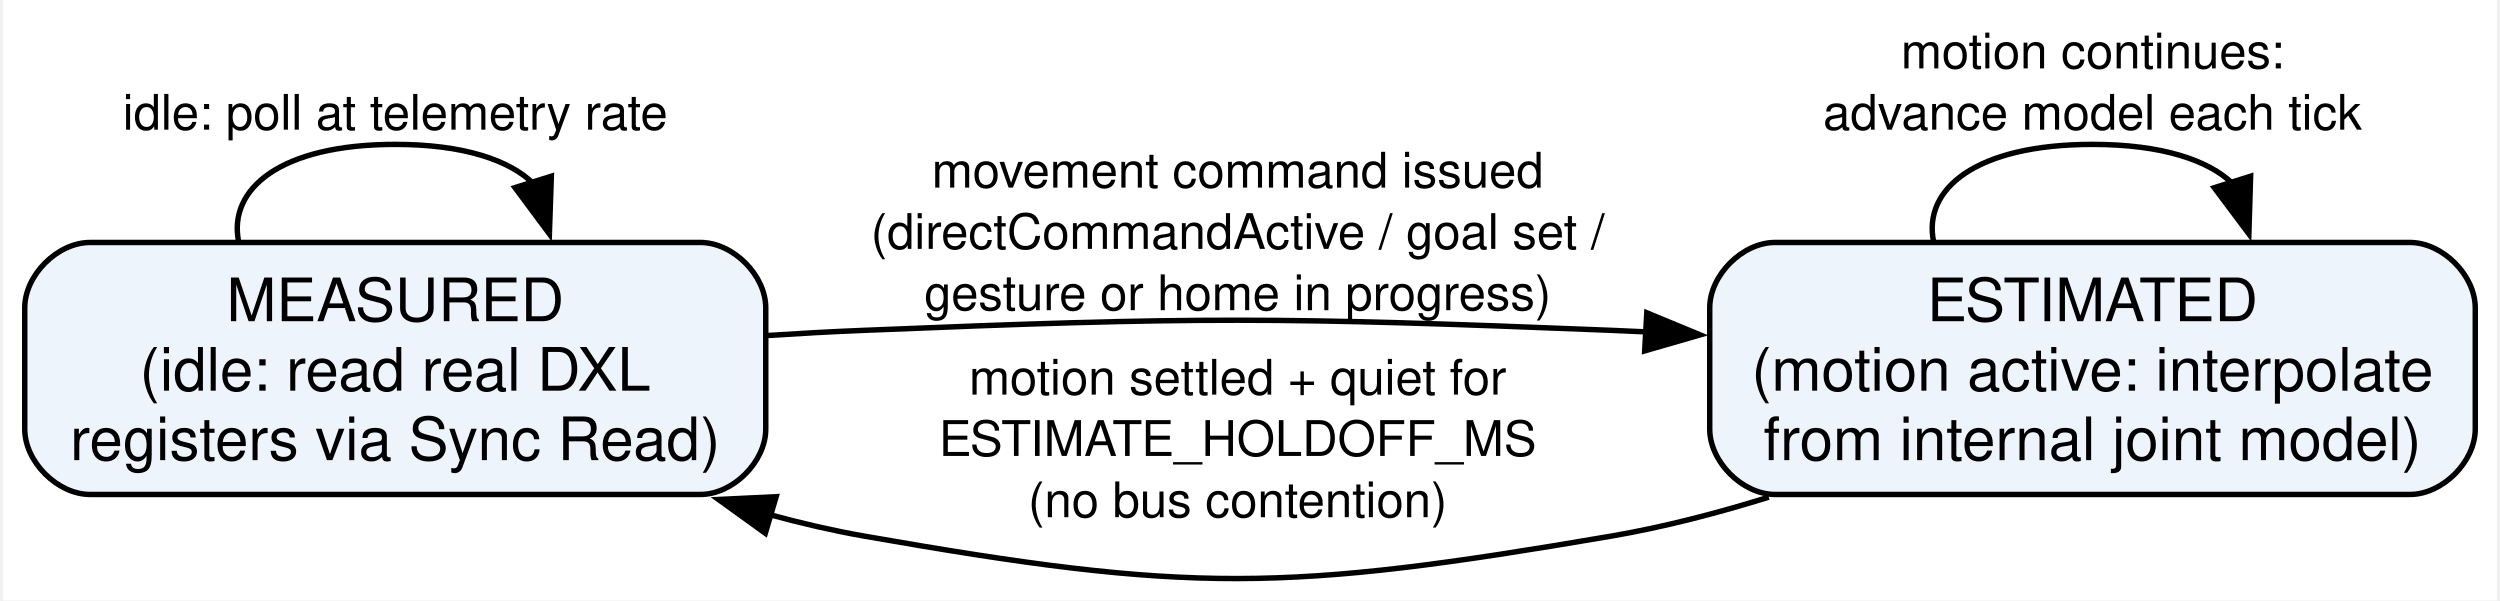
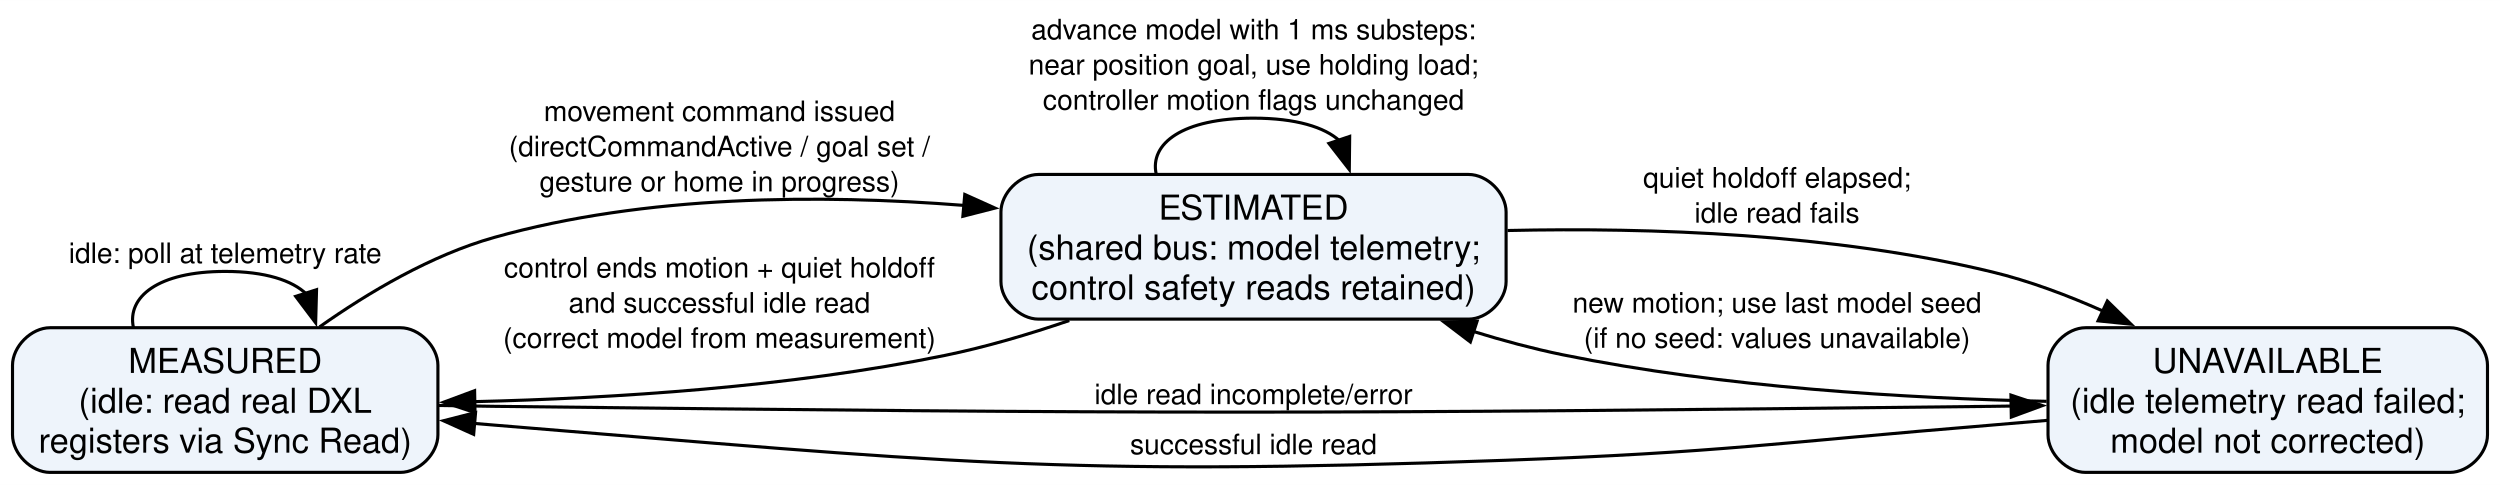
- <svg xmlns="http://www.w3.org/2000/svg" width="458pt" height="110pt" viewBox="0.00 0.00 457.75 110.20">
-   <g id="graph0" class="graph" transform="scale(1 1) rotate(0) translate(4 106.2)">
-     <polygon fill="white" stroke="none" points="-4,4 -4,-106.2 453.75,-106.2 453.75,4 -4,4" />
+ <svg xmlns="http://www.w3.org/2000/svg" width="799pt" height="155pt" viewBox="0.00 0.00 799.25 155.00">
+   <g id="graph0" class="graph" transform="scale(1 1) rotate(0) translate(4 151)">
+     <polygon fill="white" stroke="none" points="-4,4 -4,-151 795.25,-151 795.25,4 -4,4" />
    <g id="node1" class="node">
-       <path fill="#eef4fb" stroke="black" d="M124,-61.7C124,-61.7 12,-61.7 12,-61.7 6,-61.7 0,-55.7 0,-49.7 0,-49.7 0,-27.45 0,-27.45 0,-21.45 6,-15.45 12,-15.45 12,-15.45 124,-15.45 124,-15.45 130,-15.45 136,-21.45 136,-27.45 136,-27.45 136,-49.7 136,-49.7 136,-55.7 130,-61.7 124,-61.7" />
-       <text text-anchor="middle" x="68" y="-47.25" font-family="Helvetica,sans-Serif" font-size="11.00">MEASURED</text>
-       <text text-anchor="middle" x="68" y="-34.5" font-family="Helvetica,sans-Serif" font-size="11.00">(idle: read real DXL</text>
-       <text text-anchor="middle" x="68" y="-21.75" font-family="Helvetica,sans-Serif" font-size="11.00">registers via Sync Read)</text>
+       <path fill="#eef4fb" stroke="black" d="M124,-46.25C124,-46.25 12,-46.25 12,-46.25 6,-46.25 0,-40.25 0,-34.25 0,-34.25 0,-12 0,-12 0,-6 6,0 12,0 12,0 124,0 124,0 130,0 136,-6 136,-12 136,-12 136,-34.25 136,-34.25 136,-40.25 130,-46.25 124,-46.25" />
+       <text text-anchor="middle" x="68" y="-31.8" font-family="Helvetica,sans-Serif" font-size="11.00">MEASURED</text>
+       <text text-anchor="middle" x="68" y="-19.05" font-family="Helvetica,sans-Serif" font-size="11.00">(idle: read real DXL</text>
+       <text text-anchor="middle" x="68" y="-6.3" font-family="Helvetica,sans-Serif" font-size="11.00">registers via Sync Read)</text>
+     </g>
+     <g id="edge8" class="edge">
+       <path fill="none" stroke="black" d="M38.64,-46.38C36.61,-56.05 46.4,-64.25 68,-64.25 80.83,-64.25 89.49,-61.36 93.98,-56.99" />
+       <polygon fill="black" stroke="black" points="97.2,-58.41 96.91,-47.82 90.53,-56.28 97.2,-58.41" />
+       <text text-anchor="middle" x="68" y="-66.95" font-family="Helvetica,sans-Serif" font-size="9.00">idle: poll at telemetry rate</text>
+     </g>
+     <g id="node2" class="node">
+       <path fill="#eef4fb" stroke="black" d="M465.5,-95.25C465.5,-95.25 328,-95.25 328,-95.25 322,-95.25 316,-89.25 316,-83.25 316,-83.25 316,-61 316,-61 316,-55 322,-49 328,-49 328,-49 465.5,-49 465.5,-49 471.5,-49 477.5,-55 477.5,-61 477.5,-61 477.5,-83.25 477.5,-83.25 477.5,-89.25 471.5,-95.25 465.5,-95.25" />
+       <text text-anchor="middle" x="396.75" y="-80.8" font-family="Helvetica,sans-Serif" font-size="11.00">ESTIMATED</text>
+       <text text-anchor="middle" x="396.75" y="-68.05" font-family="Helvetica,sans-Serif" font-size="11.00">(shared bus: model telemetry;</text>
+       <text text-anchor="middle" x="396.75" y="-55.3" font-family="Helvetica,sans-Serif" font-size="11.00">control safety reads retained)</text>
+     </g>
+     <g id="edge1" class="edge">
+       <path fill="none" stroke="black" d="M98.17,-46.52C113.76,-57.52 133.85,-69.45 154,-75.12 202.33,-88.73 258.27,-88.97 304.16,-85.36" />
+       <polygon fill="black" stroke="black" points="304.44,-88.85 314.09,-84.5 303.83,-81.88 304.44,-88.85" />
+       <text text-anchor="middle" x="226" y="-112.33" font-family="Helvetica,sans-Serif" font-size="9.00">movement command issued</text>
+       <text text-anchor="middle" x="226" y="-101.08" font-family="Helvetica,sans-Serif" font-size="9.00">(directCommandActive / goal set /</text>
+       <text text-anchor="middle" x="226" y="-89.83" font-family="Helvetica,sans-Serif" font-size="9.00">gesture or home in progress)</text>
+     </g>
+     <g id="node3" class="node">
+       <path fill="#eef4fb" stroke="black" d="M779.25,-46.25C779.25,-46.25 662.75,-46.25 662.75,-46.25 656.75,-46.25 650.75,-40.25 650.75,-34.25 650.75,-34.25 650.75,-12 650.75,-12 650.75,-6 656.75,0 662.75,0 662.75,0 779.25,0 779.25,0 785.25,0 791.25,-6 791.25,-12 791.25,-12 791.25,-34.25 791.25,-34.25 791.25,-40.25 785.25,-46.25 779.25,-46.25" />
+       <text text-anchor="middle" x="721" y="-31.8" font-family="Helvetica,sans-Serif" font-size="11.00">UNAVAILABLE</text>
+       <text text-anchor="middle" x="721" y="-19.05" font-family="Helvetica,sans-Serif" font-size="11.00">(idle telemetry read failed;</text>
+       <text text-anchor="middle" x="721" y="-6.3" font-family="Helvetica,sans-Serif" font-size="11.00">model not corrected)</text>
    </g>
    <g id="edge4" class="edge">
-       <path fill="none" stroke="black" d="M39.26,-61.83C37.28,-71.5 46.86,-79.7 68,-79.7 80.55,-79.7 89.03,-76.81 93.43,-72.43" />
-       <polygon fill="black" stroke="black" points="96.65,-73.86 96.29,-63.27 89.97,-71.77 96.65,-73.86" />
-       <text text-anchor="middle" x="68" y="-82.4" font-family="Helvetica,sans-Serif" font-size="9.00">idle: poll at telemetry rate</text>
-     </g>
-     <g id="node2" class="node">
-       <path fill="#eef4fb" stroke="black" d="M437.75,-61.7C437.75,-61.7 321.25,-61.7 321.25,-61.7 315.25,-61.7 309.25,-55.7 309.25,-49.7 309.25,-49.7 309.25,-27.45 309.25,-27.45 309.25,-21.45 315.25,-15.45 321.25,-15.45 321.25,-15.45 437.75,-15.45 437.75,-15.45 443.75,-15.45 449.75,-21.45 449.75,-27.45 449.75,-27.45 449.75,-49.7 449.75,-49.7 449.75,-55.7 443.75,-61.7 437.75,-61.7" />
-       <text text-anchor="middle" x="379.5" y="-47.25" font-family="Helvetica,sans-Serif" font-size="11.00">ESTIMATED</text>
-       <text text-anchor="middle" x="379.5" y="-34.5" font-family="Helvetica,sans-Serif" font-size="11.00">(motion active: interpolate</text>
-       <text text-anchor="middle" x="379.5" y="-21.75" font-family="Helvetica,sans-Serif" font-size="11.00">from internal joint model)</text>
-     </g>
-     <g id="edge1" class="edge">
-       <path fill="none" stroke="black" d="M136.25,-44.62C142.25,-45.01 148.23,-45.34 154,-45.57 214.95,-48.08 230.3,-48.01 291.25,-45.57 293.32,-45.49 295.42,-45.4 297.54,-45.29" />
-       <polygon fill="black" stroke="black" points="297.7,-48.79 307.49,-44.74 297.31,-41.8 297.7,-48.79" />
-       <text text-anchor="middle" x="222.62" y="-71.77" font-family="Helvetica,sans-Serif" font-size="9.00">movement command issued</text>
-       <text text-anchor="middle" x="222.62" y="-60.52" font-family="Helvetica,sans-Serif" font-size="9.00">(directCommandActive / goal set /</text>
-       <text text-anchor="middle" x="222.62" y="-49.27" font-family="Helvetica,sans-Serif" font-size="9.00">gesture or home in progress)</text>
+       <path fill="none" stroke="black" d="M136.27,-21.4C142.27,-21.29 148.24,-21.19 154,-21.12 366.76,-18.62 419.99,-18.69 632.75,-21.12 634.82,-21.15 636.92,-21.18 639.03,-21.21" />
+       <polygon fill="black" stroke="black" points="638.9,-24.7 648.96,-21.36 639.02,-17.7 638.9,-24.7" />
+       <text text-anchor="middle" x="396.75" y="-21.82" font-family="Helvetica,sans-Serif" font-size="9.00">idle read incomplete/error</text>
    </g>
    <g id="edge3" class="edge">
-       <path fill="none" stroke="black" d="M320.09,-14.96C310.59,-12 300.75,-9.45 291.25,-7.82 231.12,2.46 214.08,2.71 154,-7.82 148.35,-8.81 142.58,-10.15 136.84,-11.71" />
-       <polygon fill="black" stroke="black" points="135.92,-8.33 127.32,-14.53 137.91,-15.04 135.92,-8.33" />
-       <text text-anchor="middle" x="222.62" y="-33.77" font-family="Helvetica,sans-Serif" font-size="9.00">motion settled + quiet for</text>
-       <text text-anchor="middle" x="222.62" y="-22.52" font-family="Helvetica,sans-Serif" font-size="9.00">ESTIMATE_HOLDOFF_MS</text>
-       <text text-anchor="middle" x="222.62" y="-11.27" font-family="Helvetica,sans-Serif" font-size="9.00">(no bus contention)</text>
+       <path fill="none" stroke="black" d="M337.84,-48.55C324.92,-44.13 311.15,-40.07 298,-37.38 248.64,-27.27 192.15,-23.68 147.63,-22.62" />
+       <polygon fill="black" stroke="black" points="147.86,-19.12 137.8,-22.43 147.73,-26.12 147.86,-19.12" />
+       <text text-anchor="middle" x="226" y="-62.33" font-family="Helvetica,sans-Serif" font-size="9.00">control ends motion + quiet holdoff</text>
+       <text text-anchor="middle" x="226" y="-51.08" font-family="Helvetica,sans-Serif" font-size="9.00">and successful idle read</text>
+       <text text-anchor="middle" x="226" y="-39.83" font-family="Helvetica,sans-Serif" font-size="9.00">(correct model from measurement)</text>
    </g>
    <g id="edge2" class="edge">
-       <path fill="none" stroke="black" d="M350.34,-61.83C348.33,-71.5 358.05,-79.7 379.5,-79.7 392.23,-79.7 400.83,-76.81 405.3,-72.43" />
-       <polygon fill="black" stroke="black" points="408.52,-73.86 408.2,-63.27 401.85,-71.75 408.52,-73.86" />
-       <text text-anchor="middle" x="379.5" y="-93.65" font-family="Helvetica,sans-Serif" font-size="9.00">motion continues:</text>
-       <text text-anchor="middle" x="379.5" y="-82.4" font-family="Helvetica,sans-Serif" font-size="9.00">advance model each tick</text>
+       <path fill="none" stroke="black" d="M365.64,-95.38C363.5,-105.05 373.87,-113.25 396.75,-113.25 410.34,-113.25 419.51,-110.36 424.28,-105.99" />
+       <polygon fill="black" stroke="black" points="427.49,-107.41 427.37,-96.81 420.86,-105.17 427.49,-107.41" />
+       <text text-anchor="middle" x="396.75" y="-138.45" font-family="Helvetica,sans-Serif" font-size="9.00">advance model with 1 ms substeps:</text>
+       <text text-anchor="middle" x="396.75" y="-127.2" font-family="Helvetica,sans-Serif" font-size="9.00">near position goal, use holding load;</text>
+       <text text-anchor="middle" x="396.75" y="-115.95" font-family="Helvetica,sans-Serif" font-size="9.00">controller motion flags unchanged</text>
+     </g>
+     <g id="edge5" class="edge">
+       <path fill="none" stroke="black" d="M477.96,-77.33C523.89,-78.35 582.25,-76.3 632.75,-64.12 644.71,-61.24 656.99,-56.63 668.43,-51.53" />
+       <polygon fill="black" stroke="black" points="669.72,-54.79 677.29,-47.38 666.75,-48.45 669.72,-54.79" />
+       <text text-anchor="middle" x="564.12" y="-91.08" font-family="Helvetica,sans-Serif" font-size="9.00">quiet holdoff elapsed;</text>
+       <text text-anchor="middle" x="564.12" y="-79.83" font-family="Helvetica,sans-Serif" font-size="9.00">idle read fails</text>
+     </g>
+     <g id="edge6" class="edge">
+       <path fill="none" stroke="black" d="M650.48,-16.63C644.48,-16.11 638.51,-15.6 632.75,-15.12 563.8,-9.47 546.64,-6.38 477.5,-3.88 333.73,1.33 297.39,-3.4 154,-15.12 151.93,-15.29 149.83,-15.47 147.71,-15.65" />
+       <polygon fill="black" stroke="black" points="147.43,-12.16 137.77,-16.51 148.04,-19.13 147.43,-12.16" />
+       <text text-anchor="middle" x="396.75" y="-5.83" font-family="Helvetica,sans-Serif" font-size="9.00">successful idle read</text>
+     </g>
+     <g id="edge7" class="edge">
+       <path fill="none" stroke="black" d="M650.32,-22.72C605.66,-23.66 546.68,-27.15 495.5,-37.62 486.19,-39.53 476.55,-42.12 467.13,-45.03" />
+       <polygon fill="black" stroke="black" points="466.07,-41.69 457.64,-48.1 468.23,-48.35 466.07,-41.69" />
+       <text text-anchor="middle" x="564.12" y="-51.08" font-family="Helvetica,sans-Serif" font-size="9.00">new motion; use last model seed</text>
+       <text text-anchor="middle" x="564.12" y="-39.83" font-family="Helvetica,sans-Serif" font-size="9.00">(if no seed: values unavailable)</text>
    </g>
  </g>
</svg>
